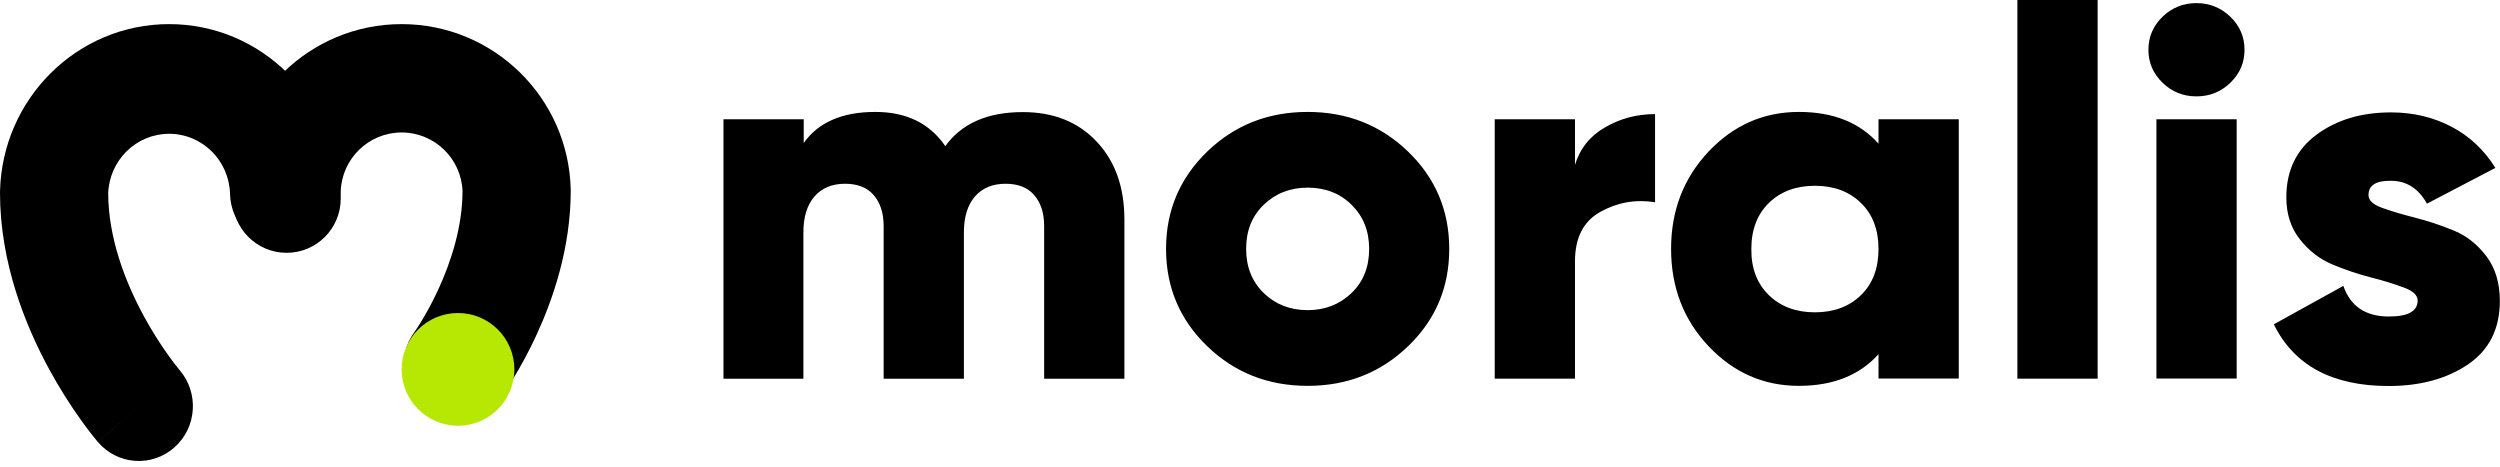
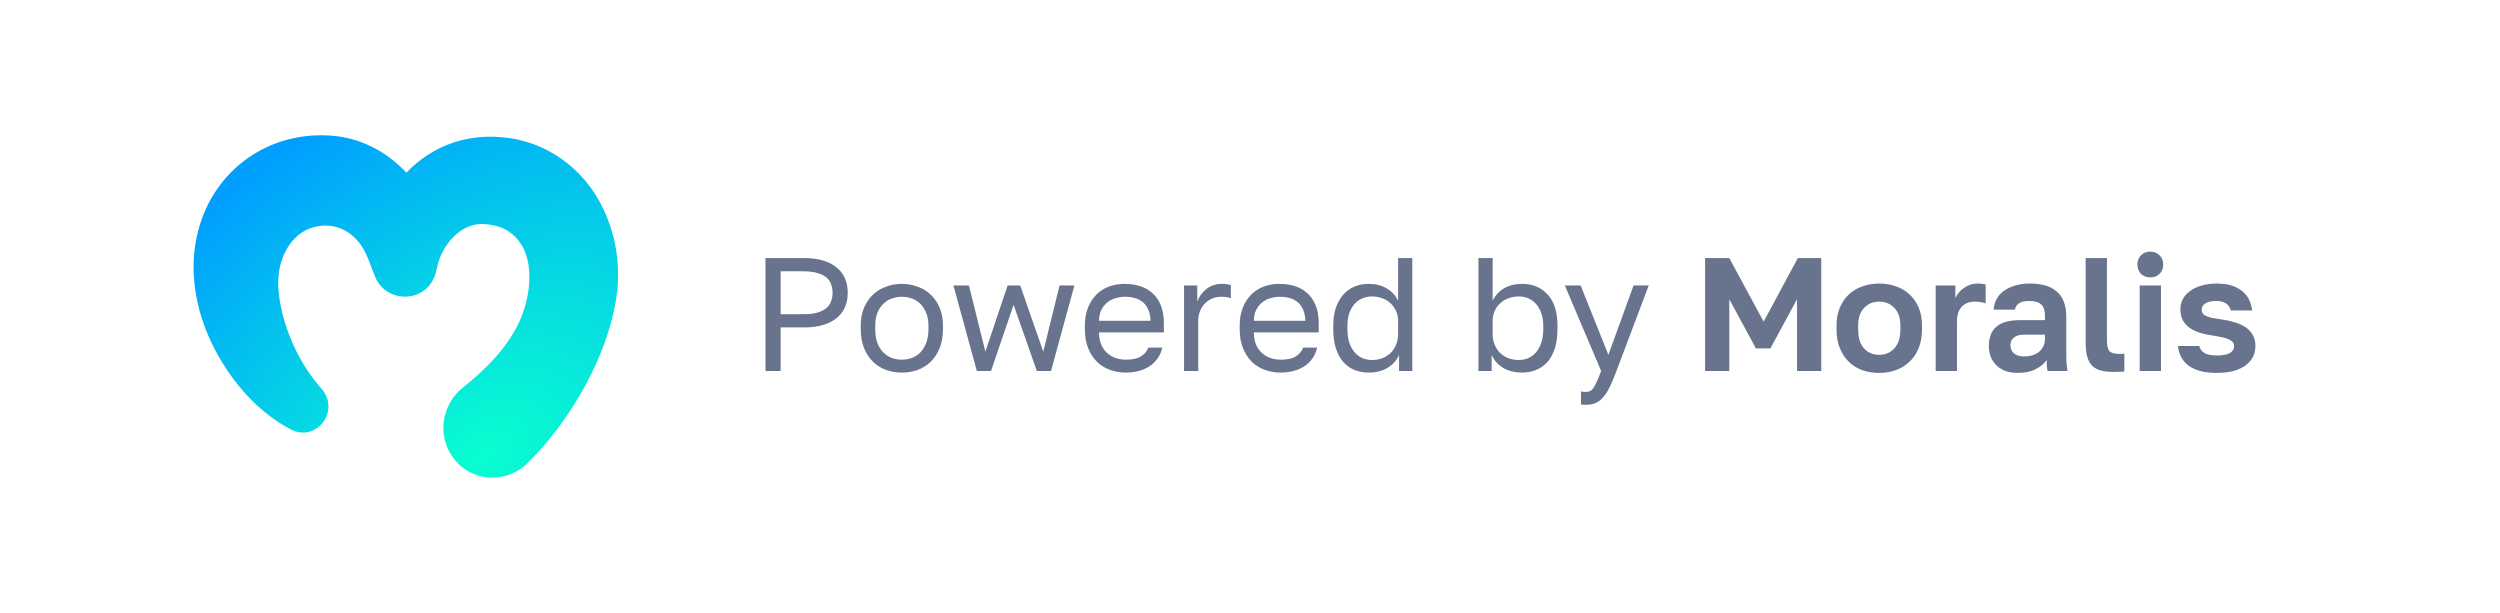
- <svg xmlns="http://www.w3.org/2000/svg" fill="none" viewBox="0 0 311 58">
-   <path fill-rule="evenodd" clip-rule="evenodd" d="M.002 23.805C.279 12.265 9.597 3 21.037 3c11.458 0 20.758 9.27 21.035 20.805.09 3.767-2.848 6.895-6.564 6.987-3.716.091-6.8-2.888-6.891-6.655-.1-4.155-3.452-7.493-7.58-7.493-4.094 0-7.439 3.301-7.577 7.418.022 5.52 2.087 10.95 4.433 15.265a47.457 47.457 0 003.161 5.036 35.56 35.56 0 001.246 1.629l.046.055-.002-.003-.003-.004.007.008c2.433 2.837 2.143 7.137-.651 9.612a6.666 6.666 0 01-9.496-.647l5.067-4.49c-5.067 4.49-5.068 4.488-5.07 4.486L12.19 55l-.016-.019-.043-.05-.13-.156a32.061 32.061 0 01-.423-.522 49.136 49.136 0 01-1.388-1.836 61.103 61.103 0 01-4.084-6.504C3.195 40.558 0 32.748 0 23.972v-.084l.002-.083zm22.337 22.233l.001.002v-.002z" fill="#000" />
-   <path fill-rule="evenodd" clip-rule="evenodd" d="M42.385 23.81v.903a6.734 6.734 0 01-6.73 6.738 6.734 6.734 0 01-6.73-6.738v-1.08l.003-.082C29.205 12.153 38.523 3 49.963 3s20.758 9.153 21.035 20.551l.002.082v.082c0 7.153-2.23 13.568-4.285 18.006a53.19 53.19 0 01-2.886 5.404 41.905 41.905 0 01-1.298 1.99 16.213 16.213 0 01-.13.182l-.013.017-.008.011c0 .002-.002.003-5.207-3.814l5.205 3.817a6.724 6.724 0 01-9.405 1.456 6.745 6.745 0 01-1.443-9.435 28.334 28.334 0 00.826-1.272 39.676 39.676 0 002.147-4.022c1.597-3.45 3.019-7.816 3.037-12.25-.138-4.067-3.483-7.327-7.577-7.327-4.096 0-7.442 3.263-7.578 7.332z" fill="#000" />
-   <path d="M56.975 52.963a7.012 7.012 0 100-14.025 7.012 7.012 0 000 14.025z" fill="#B7E803" />
-   <path d="M127.242 13.944c3.806 0 6.874 1.218 9.166 3.655 2.311 2.436 3.467 5.666 3.467 9.708v19.804h-9.983V28.139c0-1.644-.418-2.92-1.235-3.868-.817-.948-2.013-1.412-3.567-1.412-1.634 0-2.909.541-3.826 1.605-.917 1.083-1.355 2.553-1.355 4.448v18.199h-9.983V28.139c0-1.644-.418-2.92-1.235-3.868-.817-.948-2.013-1.412-3.567-1.412-1.634 0-2.909.541-3.826 1.605-.917 1.083-1.355 2.553-1.355 4.448v18.199H90V14.833h9.983v2.96c1.813-2.573 4.782-3.869 8.907-3.869 3.866 0 6.755 1.412 8.708 4.255 2.032-2.824 5.24-4.235 9.644-4.235zM175.164 43.069C171.757 46.356 167.592 48 162.67 48c-4.921 0-9.086-1.644-12.493-4.931-3.408-3.288-5.121-7.33-5.121-12.107 0-4.777 1.713-8.8 5.121-12.106 3.407-3.288 7.572-4.932 12.493-4.932 4.922 0 9.087 1.644 12.494 4.932 3.407 3.287 5.121 7.33 5.121 12.106 0 4.796-1.694 8.819-5.121 12.107zm-17.953-6.614c1.454 1.411 3.287 2.127 5.459 2.127 2.172 0 3.986-.716 5.46-2.127 1.475-1.412 2.192-3.25 2.192-5.493 0-2.243-.737-4.061-2.192-5.492-1.454-1.431-3.288-2.127-5.46-2.127s-3.985.715-5.459 2.127c-1.475 1.412-2.192 3.249-2.192 5.492 0 2.244.737 4.08 2.192 5.493zM195.907 20.577c.618-2.07 1.873-3.655 3.766-4.738 1.893-1.103 3.965-1.644 6.217-1.644V25.16c-2.431-.387-4.703.02-6.815 1.2-2.112 1.179-3.148 3.229-3.148 6.168V47.11h-9.983V14.833h9.983v5.744h-.02zM233.687 14.833h9.983v32.258h-9.983v-3.036c-2.351 2.63-5.659 3.945-9.903 3.945-4.384 0-8.13-1.644-11.239-4.931-3.108-3.288-4.662-7.33-4.662-12.107 0-4.777 1.554-8.8 4.662-12.106 3.109-3.288 6.855-4.932 11.239-4.932 4.264 0 7.552 1.315 9.903 3.945v-3.036zm-13.63 21.892c1.455 1.412 3.368 2.128 5.719 2.128 2.351 0 4.264-.716 5.719-2.128 1.455-1.412 2.192-3.326 2.192-5.744 0-2.417-.737-4.332-2.192-5.743-1.455-1.412-3.368-2.128-5.719-2.128-2.351 0-4.264.716-5.719 2.128-1.454 1.412-2.191 3.326-2.191 5.744-.02 2.398.717 4.312 2.191 5.743zM250.963 47.11V0h9.983v47.11h-9.983zM277.464 10.288c-1.175 1.141-2.59 1.702-4.224 1.702-1.634 0-3.049-.56-4.224-1.702-1.176-1.14-1.754-2.514-1.754-4.1 0-1.585.578-2.958 1.754-4.1 1.175-1.14 2.59-1.701 4.224-1.701 1.634 0 3.049.58 4.224 1.702 1.176 1.14 1.754 2.514 1.754 4.1 0 1.605-.578 2.958-1.754 4.1zm-9.205 36.822V14.833h9.983v32.258h-9.983v.02zM294.641 24.27c0 .64.558 1.18 1.693 1.587 1.136.406 2.491.812 4.085 1.218 1.594.406 3.188.928 4.783 1.586 1.594.638 2.949 1.702 4.084 3.19 1.136 1.49 1.694 3.347 1.694 5.59 0 3.481-1.335 6.111-3.985 7.91-2.65 1.779-5.938 2.669-9.844 2.669-7.014 0-11.776-2.553-14.287-7.678l8.648-4.777c.877 2.534 2.77 3.81 5.659 3.81 2.391 0 3.587-.658 3.587-1.992 0-.638-.558-1.18-1.694-1.605a39.458 39.458 0 00-4.085-1.257 35.612 35.612 0 01-4.782-1.605c-1.594-.658-2.949-1.702-4.085-3.133-1.135-1.431-1.693-3.172-1.693-5.222 0-3.365 1.255-5.956 3.766-7.813 2.51-1.857 5.599-2.766 9.265-2.766 2.75 0 5.261.6 7.512 1.78 2.252 1.18 4.085 2.9 5.46 5.125l-8.508 4.448c-1.056-1.896-2.551-2.843-4.464-2.843-1.873-.039-2.809.56-2.809 1.779z" fill="#000" />
+ <svg xmlns="http://www.w3.org/2000/svg" width="310" height="76" viewBox="0 0 310 76" fill="none">
+   <path fill-rule="evenodd" clip-rule="evenodd" d="M40.824 16.804C44.509 16.99 47.925 18.739 50.389 21.418C51.545 20.201 52.902 19.177 54.417 18.424C56.814 17.215 59.553 16.768 62.204 17.014C67.622 17.422 72.421 20.863 74.773 25.824C76.252 28.892 76.852 32.261 76.578 35.63L76.578 35.633C75.914 42.815 71.651 50.577 66.975 55.799L66.973 55.802C66.512 56.302 66.043 56.802 65.555 57.283C62.975 60.019 58.48 59.878 56.217 56.786C54.114 53.979 54.8 50.072 57.453 48.01C58.001 47.571 58.609 47.052 59.143 46.58C61.294 44.667 63.216 42.468 64.414 39.852C65.266 37.985 65.792 35.639 65.613 33.503C65.435 31.371 64.56 29.482 62.644 28.443C61.965 28.076 61.006 27.843 60.149 27.793L60.138 27.793C58.659 27.647 57.289 28.295 56.194 29.41C55.468 30.147 54.862 31.117 54.497 32.123L54.496 32.126C54.38 32.432 54.29 32.766 54.21 33.107C54.209 33.112 54.208 33.118 54.205 33.13C54.203 33.14 54.2 33.156 54.196 33.173C54.193 33.189 54.189 33.203 54.186 33.214C54.184 33.221 54.183 33.225 54.182 33.23C54.181 33.233 54.18 33.235 54.18 33.238C54.149 33.37 54.12 33.502 54.092 33.633L54.09 33.64C53.074 37.811 47.627 37.712 46.424 34.062C46.377 33.963 46.332 33.861 46.29 33.755L46.289 33.753C46.223 33.579 46.157 33.406 46.092 33.233C45.603 31.931 45.123 30.655 44.207 29.711L44.203 29.706C42.609 27.989 40.433 27.561 38.332 28.358C36.997 28.88 35.965 30.002 35.321 31.33C34.643 32.752 34.426 34.164 34.526 35.82C34.695 38.439 35.557 41.111 36.719 43.492C37.136 44.326 37.597 45.139 38.108 45.911C38.657 46.745 39.262 47.526 39.916 48.259L39.921 48.265C42.184 50.936 39.294 54.824 36.145 53.292L36.138 53.289C31.993 51.128 28.818 47.459 26.648 43.351L26.648 43.35C24.472 39.18 23.367 34.213 24.378 29.442C26.045 21.471 32.889 16.329 40.824 16.804Z" fill="url(#paint0_radial_2198_56684)" />
+   <path d="M94.919 32H99.719C100.639 32 101.439 32.107 102.119 32.32C102.799 32.533 103.359 32.833 103.799 33.22C104.252 33.593 104.585 34.047 104.799 34.58C105.012 35.1 105.119 35.673 105.119 36.3C105.119 36.927 105.012 37.507 104.799 38.04C104.585 38.56 104.252 39.013 103.799 39.4C103.359 39.773 102.799 40.067 102.119 40.28C101.439 40.493 100.639 40.6 99.719 40.6H96.799V46H94.919V32ZM99.619 38.96C100.285 38.96 100.845 38.9 101.299 38.78C101.765 38.647 102.139 38.467 102.419 38.24C102.712 38.013 102.919 37.733 103.039 37.4C103.172 37.067 103.239 36.7 103.239 36.3C103.239 35.9 103.172 35.533 103.039 35.2C102.919 34.867 102.712 34.587 102.419 34.36C102.139 34.133 101.765 33.96 101.299 33.84C100.845 33.707 100.285 33.64 99.619 33.64H96.799V38.96H99.619ZM111.829 46.2C111.149 46.2 110.502 46.093 109.889 45.88C109.276 45.653 108.736 45.32 108.269 44.88C107.802 44.427 107.429 43.86 107.149 43.18C106.869 42.5 106.729 41.707 106.729 40.8V40.4C106.729 39.547 106.869 38.793 107.149 38.14C107.429 37.487 107.802 36.947 108.269 36.52C108.736 36.08 109.276 35.753 109.889 35.54C110.502 35.313 111.149 35.2 111.829 35.2C112.509 35.2 113.156 35.313 113.769 35.54C114.382 35.753 114.922 36.08 115.389 36.52C115.856 36.947 116.229 37.487 116.509 38.14C116.789 38.793 116.929 39.547 116.929 40.4V40.8C116.929 41.707 116.789 42.5 116.509 43.18C116.229 43.86 115.856 44.427 115.389 44.88C114.922 45.32 114.382 45.653 113.769 45.88C113.156 46.093 112.509 46.2 111.829 46.2ZM111.829 44.6C112.229 44.6 112.629 44.533 113.029 44.4C113.429 44.253 113.782 44.033 114.089 43.74C114.396 43.433 114.642 43.04 114.829 42.56C115.029 42.08 115.129 41.493 115.129 40.8V40.4C115.129 39.76 115.029 39.213 114.829 38.76C114.642 38.307 114.396 37.933 114.089 37.64C113.782 37.347 113.429 37.133 113.029 37C112.629 36.867 112.229 36.8 111.829 36.8C111.429 36.8 111.029 36.867 110.629 37C110.229 37.133 109.876 37.347 109.569 37.64C109.262 37.933 109.009 38.307 108.809 38.76C108.622 39.213 108.529 39.76 108.529 40.4V40.8C108.529 41.493 108.622 42.08 108.809 42.56C109.009 43.04 109.262 43.433 109.569 43.74C109.876 44.033 110.229 44.253 110.629 44.4C111.029 44.533 111.429 44.6 111.829 44.6ZM118.226 35.4H120.146L122.186 43.6L124.946 35.4H126.506L129.366 43.6L131.386 35.4H133.226L130.326 46H128.566L125.686 37.8L122.886 46H121.126L118.226 35.4ZM139.622 46.2C138.942 46.2 138.295 46.093 137.682 45.88C137.069 45.667 136.529 45.34 136.062 44.9C135.595 44.447 135.222 43.88 134.942 43.2C134.662 42.52 134.522 41.72 134.522 40.8V40.4C134.522 39.52 134.655 38.76 134.922 38.12C135.189 37.467 135.542 36.927 135.982 36.5C136.435 36.06 136.955 35.733 137.542 35.52C138.142 35.307 138.769 35.2 139.422 35.2C140.982 35.2 142.189 35.627 143.042 36.48C143.895 37.333 144.322 38.54 144.322 40.1V41.22H136.282C136.282 41.847 136.382 42.373 136.582 42.8C136.782 43.227 137.042 43.573 137.362 43.84C137.682 44.107 138.035 44.3 138.422 44.42C138.822 44.54 139.222 44.6 139.622 44.6C140.422 44.6 141.035 44.467 141.462 44.2C141.902 43.933 142.215 43.567 142.402 43.1H144.122C144.015 43.607 143.822 44.053 143.542 44.44C143.275 44.827 142.942 45.153 142.542 45.42C142.155 45.673 141.709 45.867 141.202 46C140.709 46.133 140.182 46.2 139.622 46.2ZM139.522 36.8C139.109 36.8 138.709 36.86 138.322 36.98C137.935 37.087 137.589 37.267 137.282 37.52C136.989 37.76 136.749 38.067 136.562 38.44C136.375 38.813 136.282 39.26 136.282 39.78H142.662C142.649 39.233 142.555 38.773 142.382 38.4C142.222 38.013 142.002 37.707 141.722 37.48C141.442 37.24 141.109 37.067 140.722 36.96C140.349 36.853 139.949 36.8 139.522 36.8ZM146.823 35.4H148.463V37.4C148.69 36.773 149.063 36.253 149.583 35.84C150.117 35.413 150.763 35.2 151.523 35.2C151.79 35.2 152.003 35.213 152.163 35.24C152.337 35.267 152.49 35.3 152.623 35.34V36.98C152.45 36.913 152.277 36.867 152.103 36.84C151.943 36.813 151.717 36.8 151.423 36.8C151.023 36.8 150.65 36.873 150.303 37.02C149.957 37.167 149.657 37.373 149.403 37.64C149.15 37.893 148.95 38.207 148.803 38.58C148.657 38.953 148.583 39.36 148.583 39.8V46H146.823V35.4ZM158.821 46.2C158.141 46.2 157.494 46.093 156.881 45.88C156.268 45.667 155.728 45.34 155.261 44.9C154.794 44.447 154.421 43.88 154.141 43.2C153.861 42.52 153.721 41.72 153.721 40.8V40.4C153.721 39.52 153.854 38.76 154.121 38.12C154.388 37.467 154.741 36.927 155.181 36.5C155.634 36.06 156.154 35.733 156.741 35.52C157.341 35.307 157.968 35.2 158.621 35.2C160.181 35.2 161.388 35.627 162.241 36.48C163.094 37.333 163.521 38.54 163.521 40.1V41.22H155.481C155.481 41.847 155.581 42.373 155.781 42.8C155.981 43.227 156.241 43.573 156.561 43.84C156.881 44.107 157.234 44.3 157.621 44.42C158.021 44.54 158.421 44.6 158.821 44.6C159.621 44.6 160.234 44.467 160.661 44.2C161.101 43.933 161.414 43.567 161.601 43.1H163.321C163.214 43.607 163.021 44.053 162.741 44.44C162.474 44.827 162.141 45.153 161.741 45.42C161.354 45.673 160.908 45.867 160.401 46C159.908 46.133 159.381 46.2 158.821 46.2ZM158.721 36.8C158.308 36.8 157.908 36.86 157.521 36.98C157.134 37.087 156.788 37.267 156.481 37.52C156.188 37.76 155.948 38.067 155.761 38.44C155.574 38.813 155.481 39.26 155.481 39.78H161.861C161.848 39.233 161.754 38.773 161.581 38.4C161.421 38.013 161.201 37.707 160.921 37.48C160.641 37.24 160.308 37.067 159.921 36.96C159.548 36.853 159.148 36.8 158.721 36.8ZM169.723 46.2C169.069 46.2 168.469 46.087 167.923 45.86C167.389 45.633 166.929 45.3 166.543 44.86C166.156 44.407 165.856 43.847 165.643 43.18C165.429 42.5 165.323 41.707 165.323 40.8V40.4C165.323 39.56 165.429 38.82 165.643 38.18C165.869 37.527 166.176 36.98 166.563 36.54C166.949 36.1 167.409 35.767 167.943 35.54C168.489 35.313 169.083 35.2 169.723 35.2C170.576 35.2 171.316 35.387 171.943 35.76C172.583 36.133 173.056 36.647 173.363 37.3V32H175.123V46H173.483V44C173.216 44.653 172.749 45.187 172.083 45.6C171.416 46 170.629 46.2 169.723 46.2ZM170.123 44.64C170.603 44.64 171.043 44.56 171.443 44.4C171.843 44.24 172.183 44.02 172.463 43.74C172.743 43.46 172.963 43.12 173.123 42.72C173.283 42.32 173.363 41.88 173.363 41.4V39.8C173.363 39.373 173.283 38.973 173.123 38.6C172.963 38.227 172.743 37.907 172.463 37.64C172.183 37.36 171.843 37.147 171.443 37C171.043 36.84 170.603 36.76 170.123 36.76C169.696 36.76 169.296 36.84 168.923 37C168.549 37.16 168.223 37.4 167.943 37.72C167.676 38.027 167.463 38.407 167.303 38.86C167.156 39.313 167.083 39.827 167.083 40.4V40.8C167.083 41.427 167.156 41.98 167.303 42.46C167.463 42.94 167.676 43.34 167.943 43.66C168.223 43.98 168.549 44.227 168.923 44.4C169.296 44.56 169.696 44.64 170.123 44.64ZM188.727 46.2C187.821 46.2 187.034 46 186.367 45.6C185.701 45.187 185.234 44.653 184.967 44V46H183.327V32H185.087V37.3C185.394 36.647 185.861 36.133 186.487 35.76C187.127 35.387 187.874 35.2 188.727 35.2C190.047 35.2 191.107 35.64 191.907 36.52C192.721 37.387 193.127 38.68 193.127 40.4V40.8C193.127 41.707 193.021 42.5 192.807 43.18C192.594 43.847 192.294 44.407 191.907 44.86C191.521 45.3 191.054 45.633 190.507 45.86C189.974 46.087 189.381 46.2 188.727 46.2ZM188.327 44.64C188.754 44.64 189.154 44.56 189.527 44.4C189.901 44.227 190.221 43.98 190.487 43.66C190.767 43.34 190.981 42.94 191.127 42.46C191.287 41.98 191.367 41.427 191.367 40.8V40.4C191.367 39.827 191.287 39.313 191.127 38.86C190.981 38.407 190.767 38.027 190.487 37.72C190.221 37.4 189.901 37.16 189.527 37C189.154 36.84 188.754 36.76 188.327 36.76C187.847 36.76 187.407 36.84 187.007 37C186.607 37.147 186.267 37.36 185.987 37.64C185.707 37.907 185.487 38.227 185.327 38.6C185.167 38.973 185.087 39.373 185.087 39.8V41.4C185.087 41.88 185.167 42.32 185.327 42.72C185.487 43.12 185.707 43.46 185.987 43.74C186.267 44.02 186.607 44.24 187.007 44.4C187.407 44.56 187.847 44.64 188.327 44.64ZM196.641 50.2C196.441 50.2 196.241 50.18 196.041 50.14V48.54C196.241 48.58 196.441 48.6 196.641 48.6C196.841 48.6 197.015 48.567 197.161 48.5C197.308 48.433 197.448 48.307 197.581 48.12C197.715 47.933 197.855 47.667 198.001 47.32C198.161 46.987 198.341 46.547 198.541 46L194.041 35.4H196.001L199.441 44L202.561 35.4H204.441L200.441 46C200.161 46.747 199.895 47.387 199.641 47.92C199.388 48.453 199.115 48.887 198.821 49.22C198.541 49.567 198.228 49.813 197.881 49.96C197.535 50.12 197.121 50.2 196.641 50.2ZM211.433 32H214.433L218.693 39.88L222.933 32H225.833V46H222.833V37.1L219.533 43.2H217.733L214.433 37.1V46H211.433V32ZM233.03 46.24C232.31 46.24 231.624 46.133 230.97 45.92C230.33 45.693 229.77 45.353 229.29 44.9C228.81 44.447 228.43 43.88 228.15 43.2C227.87 42.52 227.73 41.72 227.73 40.8V40.4C227.73 39.533 227.87 38.773 228.15 38.12C228.43 37.467 228.81 36.92 229.29 36.48C229.77 36.04 230.33 35.713 230.97 35.5C231.624 35.273 232.31 35.16 233.03 35.16C233.75 35.16 234.43 35.273 235.07 35.5C235.71 35.713 236.27 36.04 236.75 36.48C237.244 36.92 237.63 37.467 237.91 38.12C238.19 38.773 238.33 39.533 238.33 40.4V40.8C238.33 41.707 238.19 42.5 237.91 43.18C237.63 43.86 237.244 44.427 236.75 44.88C236.27 45.333 235.71 45.673 235.07 45.9C234.43 46.127 233.75 46.24 233.03 46.24ZM233.03 44C233.777 44 234.397 43.733 234.89 43.2C235.397 42.667 235.65 41.867 235.65 40.8V40.4C235.65 39.427 235.397 38.687 234.89 38.18C234.397 37.66 233.777 37.4 233.03 37.4C232.27 37.4 231.644 37.66 231.15 38.18C230.657 38.687 230.41 39.427 230.41 40.4V40.8C230.41 41.88 230.657 42.687 231.15 43.22C231.644 43.74 232.27 44 233.03 44ZM240.023 35.4H242.463V36.96C242.556 36.747 242.689 36.533 242.863 36.32C243.036 36.093 243.243 35.9 243.483 35.74C243.723 35.567 243.983 35.427 244.263 35.32C244.556 35.213 244.876 35.16 245.223 35.16C245.476 35.16 245.689 35.173 245.863 35.2C246.049 35.227 246.169 35.253 246.223 35.28V37.62C246.089 37.567 245.916 37.52 245.703 37.48C245.503 37.427 245.229 37.4 244.883 37.4C244.483 37.4 244.143 37.467 243.863 37.6C243.583 37.733 243.349 37.913 243.163 38.14C242.989 38.353 242.863 38.607 242.783 38.9C242.703 39.193 242.663 39.5 242.663 39.82V46H240.023V35.4ZM250.196 46.24C249.622 46.24 249.116 46.16 248.676 46C248.236 45.827 247.862 45.593 247.556 45.3C247.249 44.993 247.016 44.64 246.856 44.24C246.696 43.827 246.616 43.38 246.616 42.9C246.616 40.767 247.882 39.7 250.416 39.7H253.576V39.2C253.576 38.507 253.416 38.02 253.096 37.74C252.789 37.46 252.296 37.32 251.616 37.32C251.016 37.32 250.582 37.427 250.316 37.64C250.049 37.84 249.896 38.093 249.856 38.4H247.216C247.242 37.947 247.356 37.52 247.556 37.12C247.769 36.72 248.062 36.38 248.436 36.1C248.822 35.807 249.289 35.58 249.836 35.42C250.382 35.247 251.009 35.16 251.716 35.16C252.396 35.16 253.009 35.233 253.556 35.38C254.116 35.527 254.589 35.767 254.976 36.1C255.376 36.42 255.682 36.84 255.896 37.36C256.109 37.88 256.216 38.507 256.216 39.24V43.3C256.216 43.86 256.222 44.353 256.236 44.78C256.262 45.193 256.302 45.6 256.356 46H253.896C253.842 45.707 253.809 45.487 253.796 45.34C253.796 45.18 253.796 44.947 253.796 44.64C253.502 45.067 253.056 45.44 252.456 45.76C251.869 46.08 251.116 46.24 250.196 46.24ZM251.016 44.2C251.336 44.2 251.649 44.16 251.956 44.08C252.262 43.987 252.536 43.853 252.776 43.68C253.016 43.493 253.209 43.26 253.356 42.98C253.502 42.7 253.576 42.373 253.576 42V41.5H250.916C250.409 41.5 250.009 41.62 249.716 41.86C249.436 42.087 249.296 42.4 249.296 42.8C249.296 43.227 249.442 43.567 249.736 43.82C250.029 44.073 250.456 44.2 251.016 44.2ZM262.12 46.12C261.506 46.12 260.98 46.067 260.54 45.96C260.1 45.84 259.733 45.64 259.44 45.36C259.16 45.08 258.953 44.707 258.82 44.24C258.686 43.76 258.62 43.167 258.62 42.46V32H261.26V42.14C261.26 42.82 261.36 43.28 261.56 43.52C261.76 43.76 262.146 43.88 262.72 43.88C262.866 43.88 262.993 43.88 263.1 43.88C263.206 43.867 263.313 43.853 263.42 43.84V46.06C263.313 46.087 263.12 46.1 262.84 46.1C262.56 46.113 262.32 46.12 262.12 46.12ZM265.321 35.4H267.961V46H265.321V35.4ZM266.641 34.4C266.174 34.4 265.788 34.253 265.481 33.96C265.188 33.653 265.041 33.267 265.041 32.8C265.041 32.333 265.188 31.953 265.481 31.66C265.788 31.353 266.174 31.2 266.641 31.2C267.108 31.2 267.488 31.353 267.781 31.66C268.088 31.953 268.241 32.333 268.241 32.8C268.241 33.267 268.088 33.653 267.781 33.96C267.488 34.253 267.108 34.4 266.641 34.4ZM274.87 46.24C274.004 46.24 273.27 46.147 272.67 45.96C272.084 45.773 271.604 45.527 271.23 45.22C270.87 44.913 270.597 44.56 270.41 44.16C270.224 43.76 270.11 43.34 270.07 42.9H272.71C272.777 43.247 272.984 43.533 273.33 43.76C273.677 43.973 274.19 44.08 274.87 44.08C275.644 44.08 276.197 43.973 276.53 43.76C276.864 43.547 277.03 43.273 277.03 42.94C277.03 42.767 276.99 42.62 276.91 42.5C276.83 42.367 276.69 42.247 276.49 42.14C276.304 42.033 276.044 41.94 275.71 41.86C275.377 41.78 274.957 41.7 274.45 41.62C273.877 41.54 273.344 41.427 272.85 41.28C272.357 41.133 271.924 40.933 271.55 40.68C271.19 40.427 270.904 40.113 270.69 39.74C270.477 39.353 270.37 38.887 270.37 38.34C270.37 37.9 270.47 37.487 270.67 37.1C270.87 36.713 271.164 36.38 271.55 36.1C271.937 35.807 272.41 35.58 272.97 35.42C273.53 35.247 274.164 35.16 274.87 35.16C275.63 35.16 276.277 35.253 276.81 35.44C277.357 35.627 277.804 35.88 278.15 36.2C278.497 36.507 278.757 36.86 278.93 37.26C279.104 37.66 279.217 38.073 279.27 38.5H276.63C276.524 38.113 276.317 37.82 276.01 37.62C275.704 37.42 275.324 37.32 274.87 37.32C274.204 37.32 273.724 37.427 273.43 37.64C273.15 37.84 273.01 38.093 273.01 38.4C273.01 38.56 273.044 38.7 273.11 38.82C273.177 38.94 273.297 39.047 273.47 39.14C273.657 39.233 273.904 39.32 274.21 39.4C274.53 39.467 274.93 39.533 275.41 39.6C276.01 39.68 276.564 39.8 277.07 39.96C277.59 40.107 278.044 40.307 278.43 40.56C278.817 40.813 279.117 41.133 279.33 41.52C279.557 41.907 279.67 42.367 279.67 42.9C279.67 43.38 279.57 43.827 279.37 44.24C279.17 44.64 278.87 44.993 278.47 45.3C278.07 45.593 277.57 45.827 276.97 46C276.37 46.16 275.67 46.24 274.87 46.24Z" fill="#68738D" />
+   <defs>
+     <radialGradient id="paint0_radial_2198_56684" cx="0" cy="0" r="1" gradientUnits="userSpaceOnUse" gradientTransform="translate(60.048 56.3583) rotate(-125.216) scale(45.6431 69.305)">
+       <stop offset="0" stop-color="#09FFD0" />
+       <stop offset="1" stop-color="#009EFF" />
+     </radialGradient>
+   </defs>
</svg>
